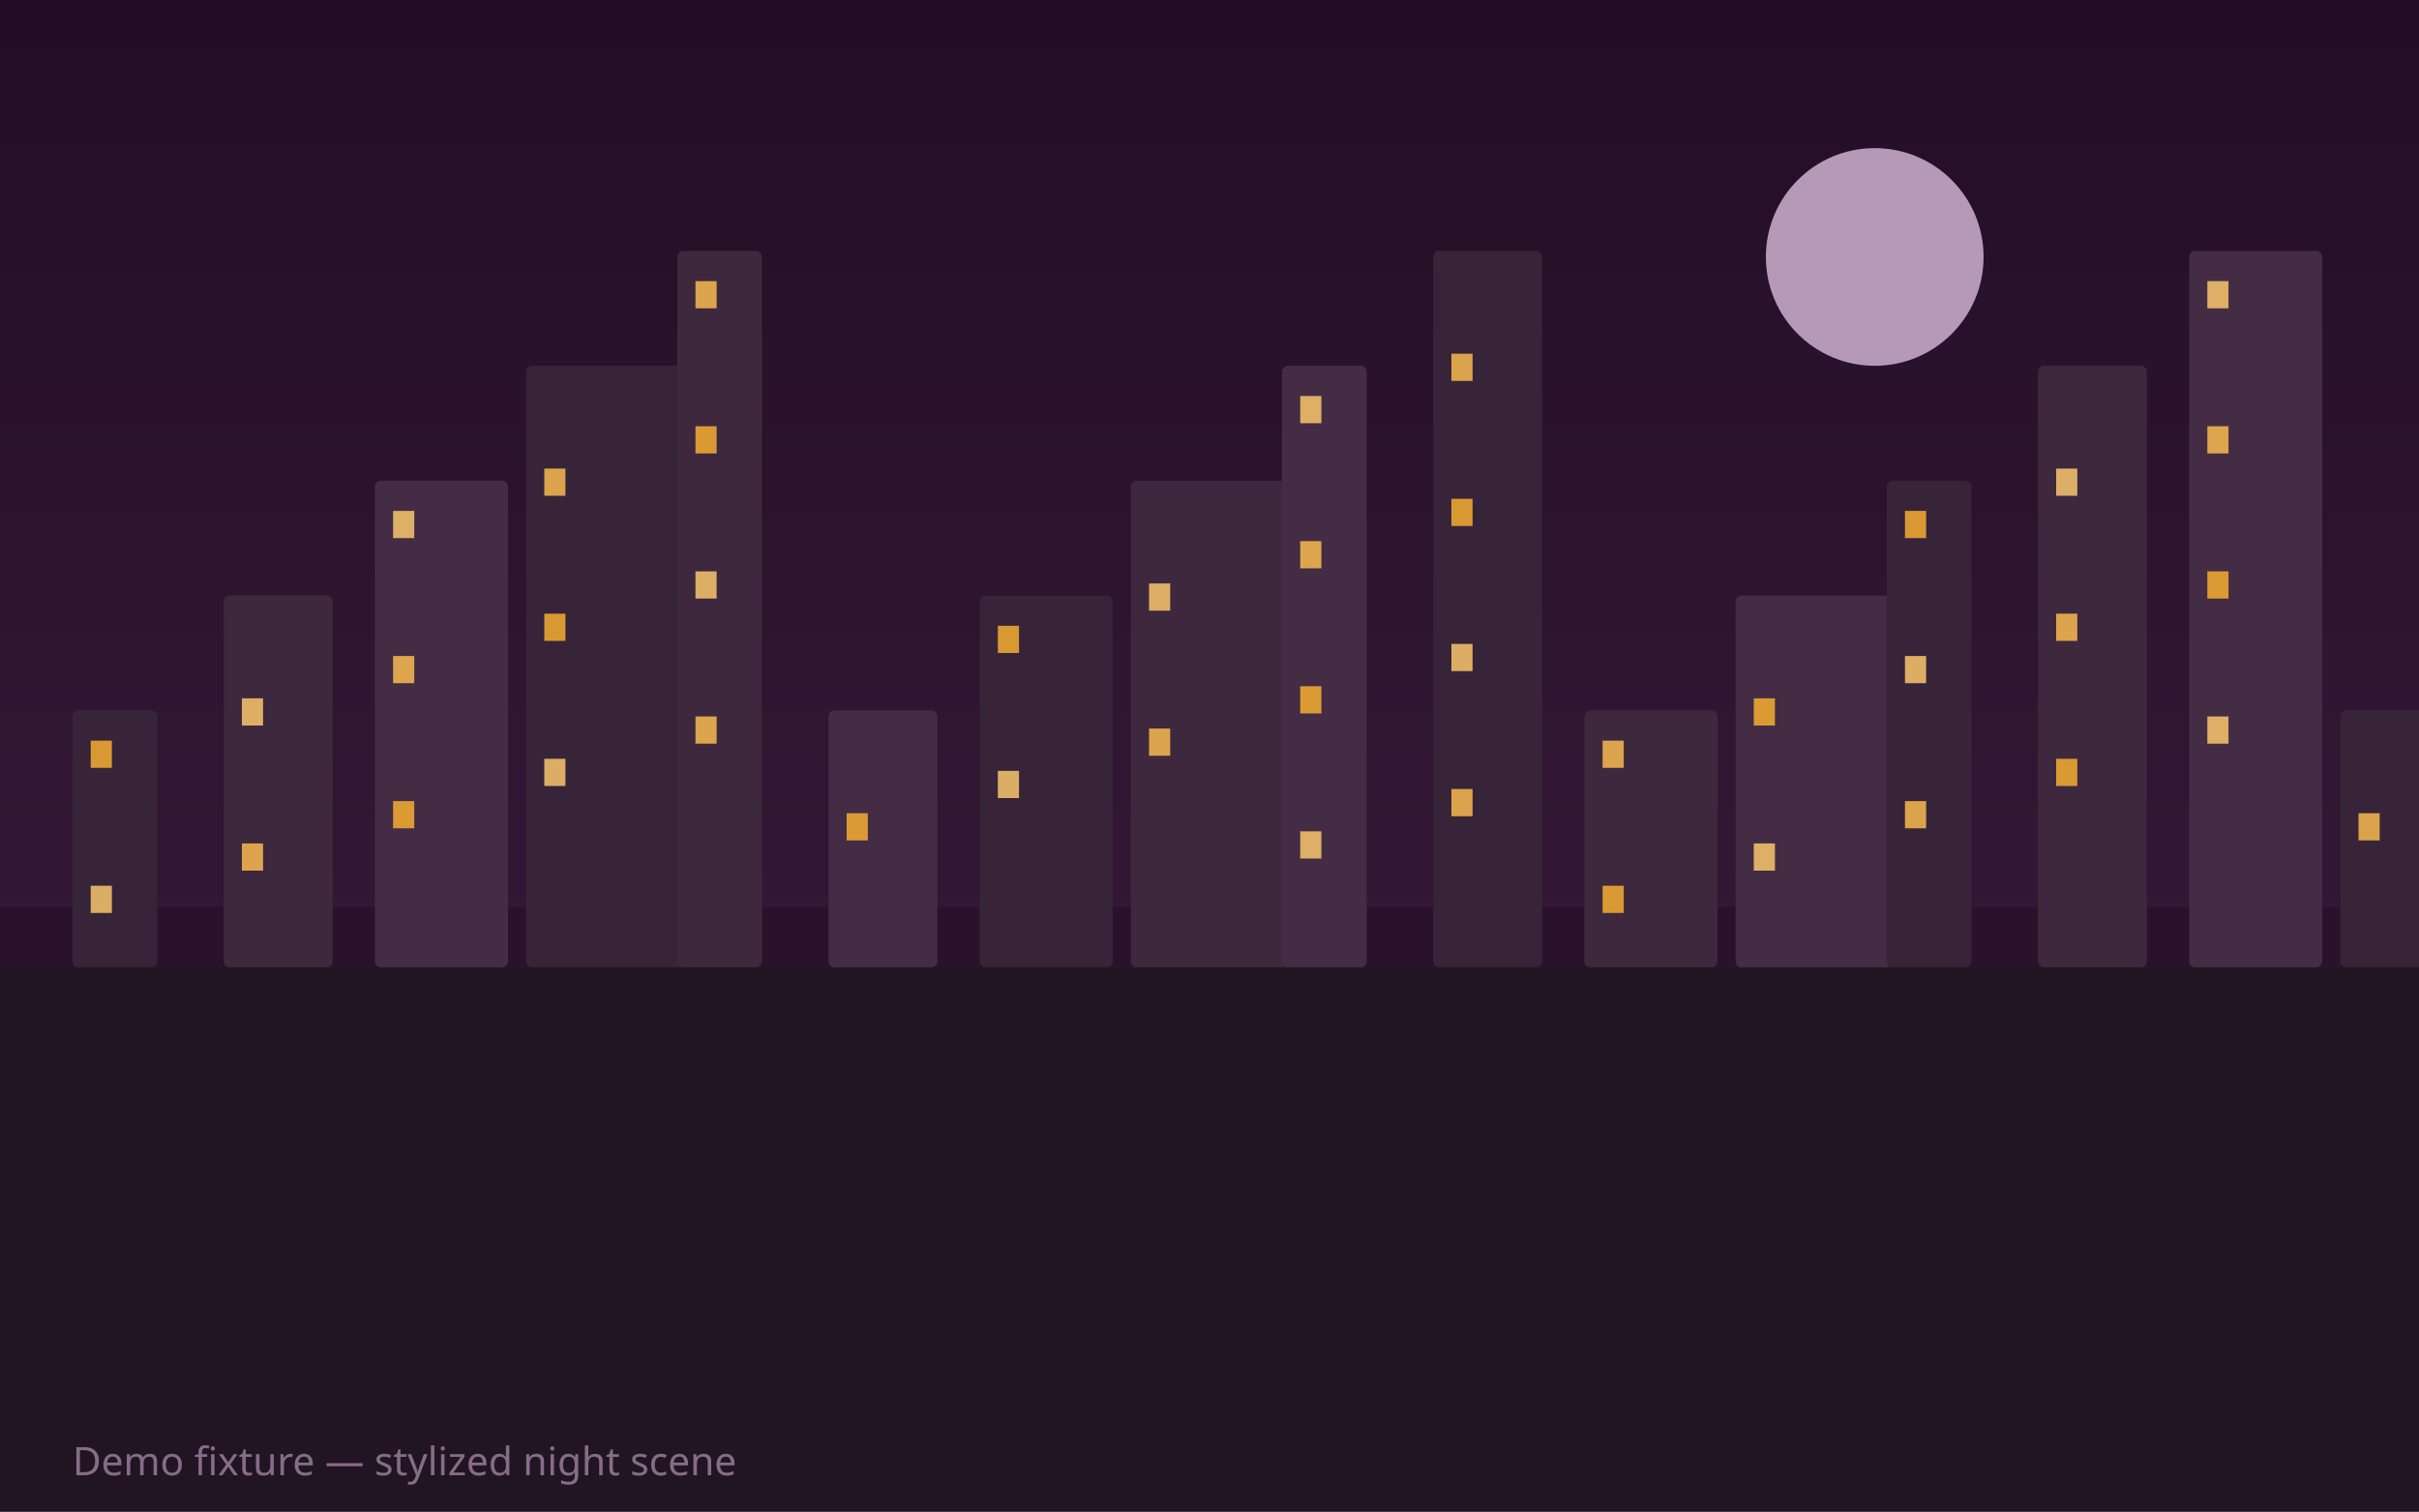
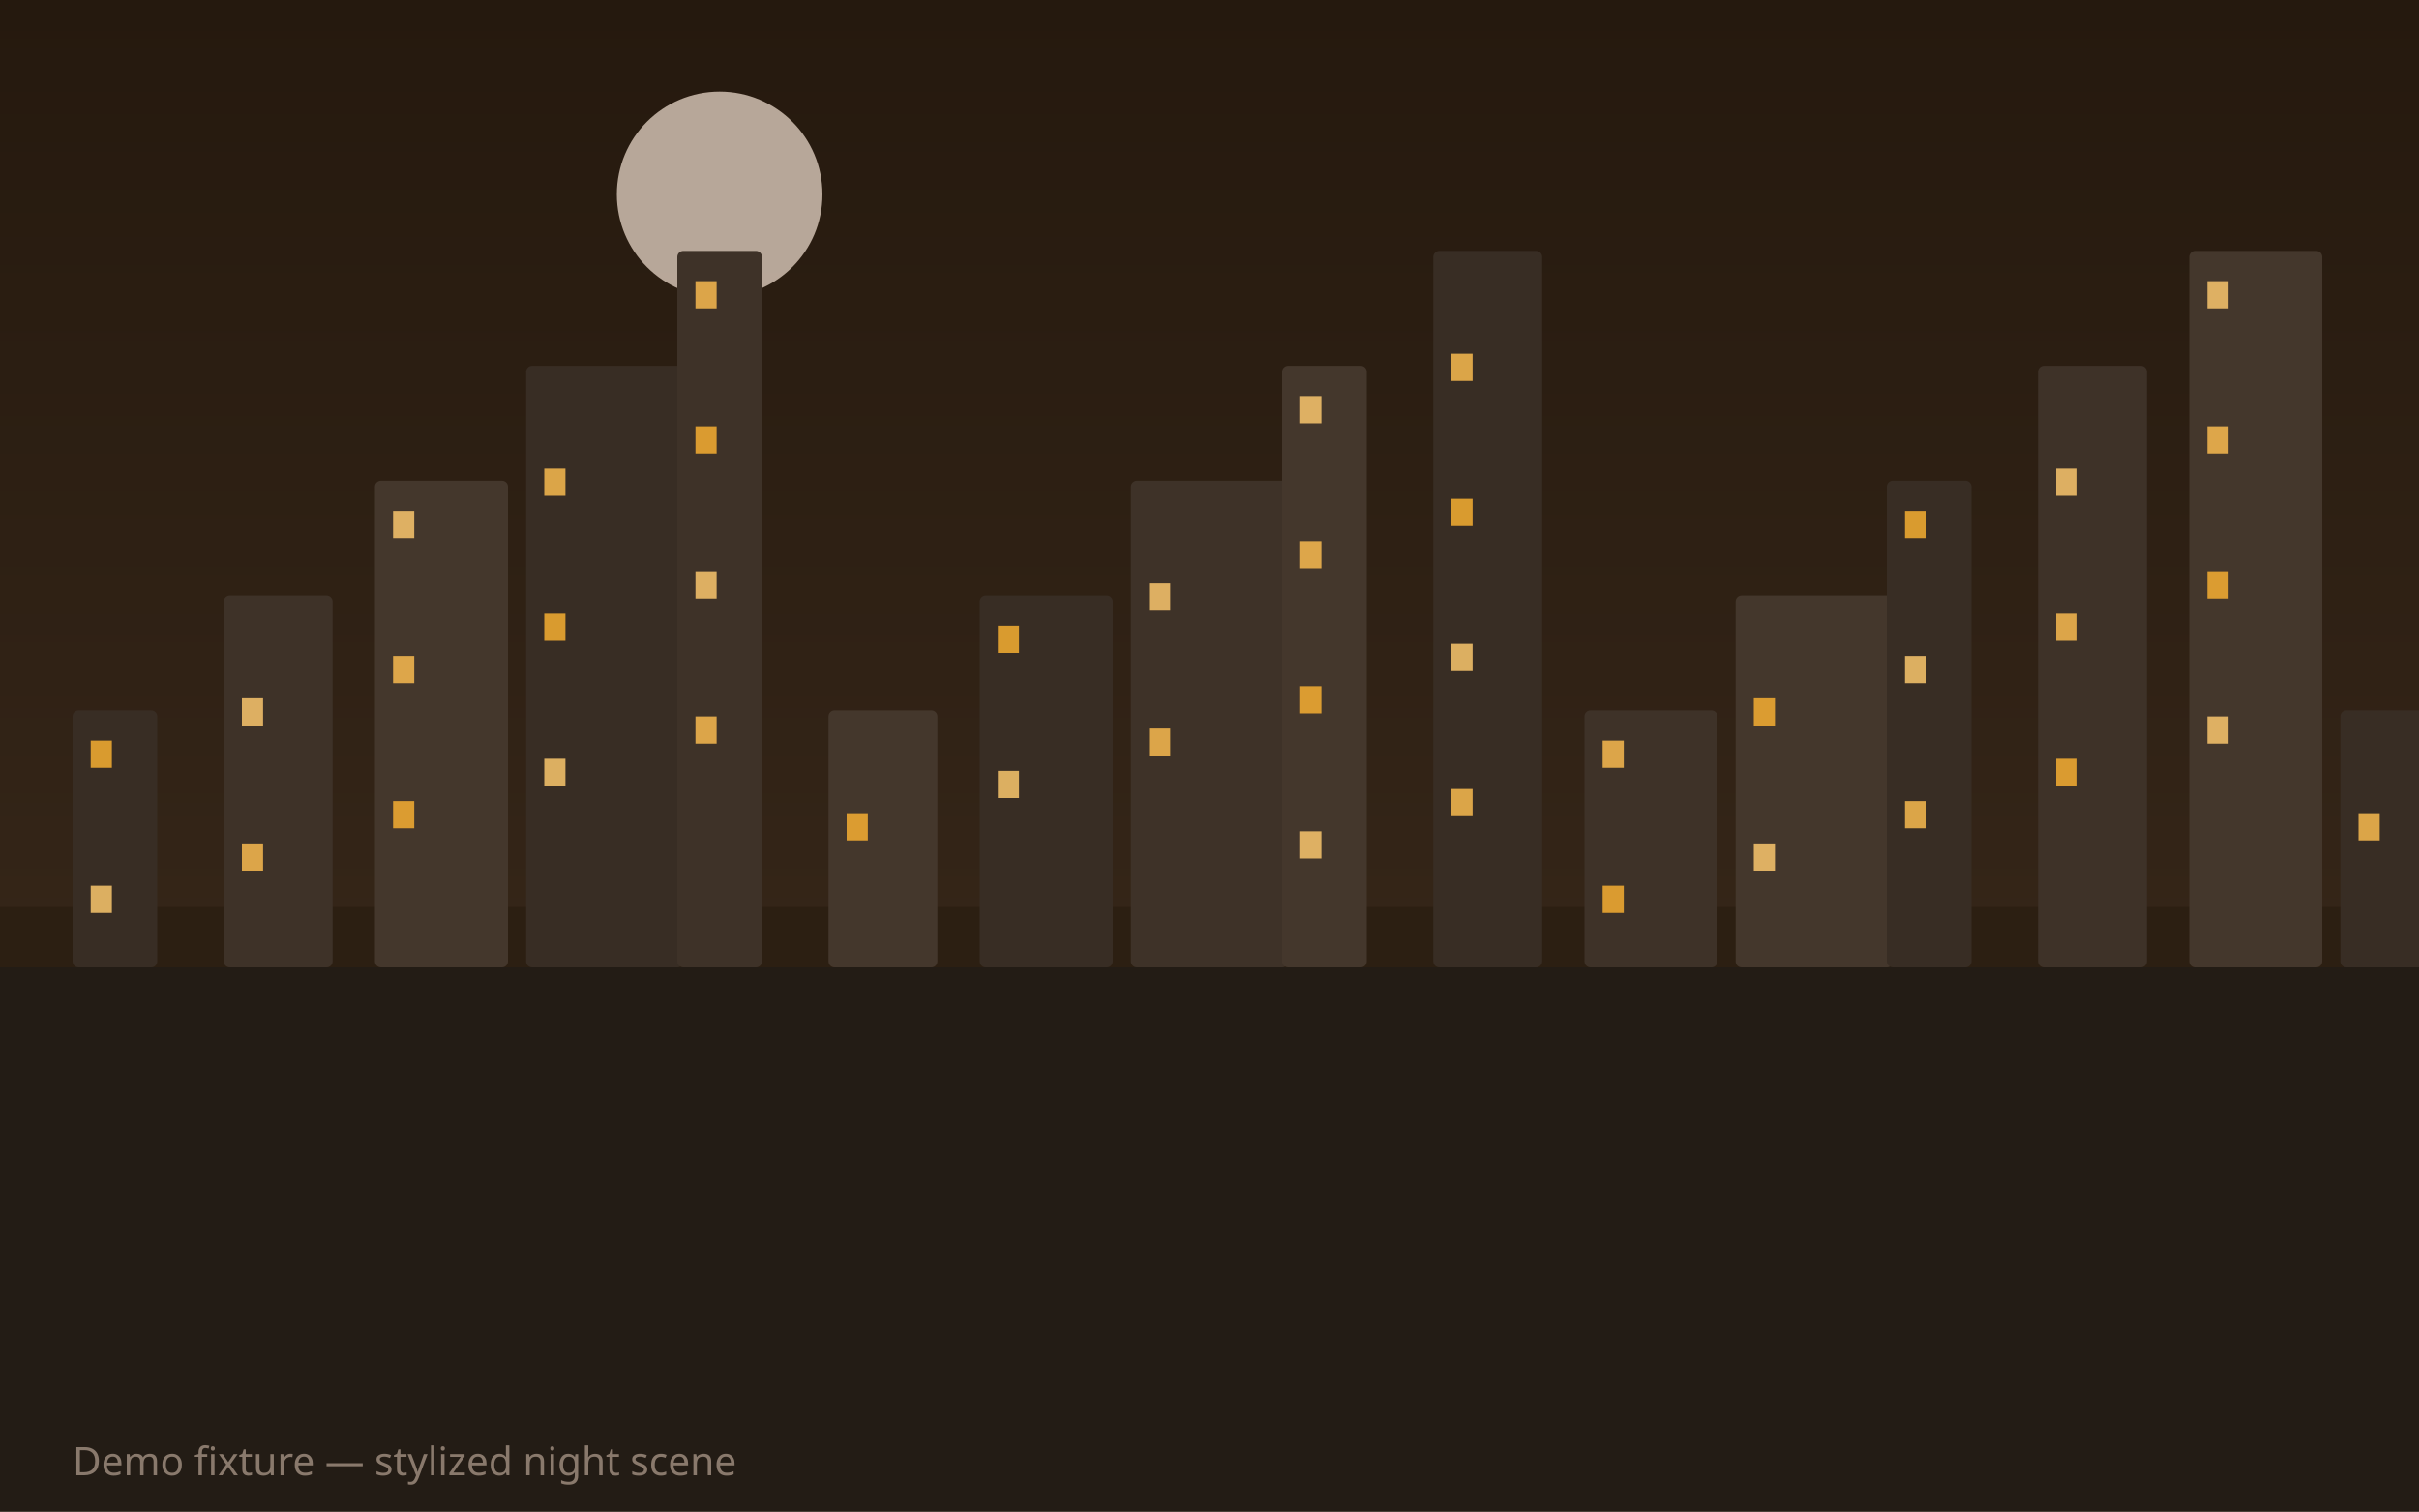
<svg xmlns="http://www.w3.org/2000/svg" width="800" height="500" viewBox="0 0 800 500" role="img" aria-label="Demo night scene">
  <defs>
    <linearGradient id="sky-aad-09" x1="0" y1="0" x2="0" y2="1">
-       <stop offset="0%" stop-color="hsl(296, 45%, 10%)" />
-       <stop offset="100%" stop-color="hsl(296, 35%, 18%)" />
+       <stop offset="0%" stop-color="hsl(28, 45%, 10%)" />
+       <stop offset="100%" stop-color="hsl(28, 35%, 18%)" />
    </linearGradient>
  </defs>
  <rect width="800" height="500" fill="url(#sky-aad-09)" />
-   <circle cx="620" cy="85" r="36" fill="hsl(296, 28%, 78%)" opacity="0.82" />
-   <path d="M0 350 Q200 310 400 340 T800 330 L800 500 L0 500 Z" fill="hsl(296, 40%, 12%)" opacity="0.75" />
-   <rect y="300" width="800" height="120" fill="hsl(296, 40%, 12%)" opacity="0.9" />
-   <ellipse cx="80" cy="360" rx="40" ry="6" fill="hsl(296, 25%, 22%)" opacity="0.35" />
-   <ellipse cx="175" cy="360" rx="40" ry="6" fill="hsl(296, 25%, 22%)" opacity="0.35" />
-   <ellipse cx="270" cy="360" rx="40" ry="6" fill="hsl(296, 25%, 22%)" opacity="0.35" />
-   <ellipse cx="365" cy="360" rx="40" ry="6" fill="hsl(296, 25%, 22%)" opacity="0.35" />
-   <ellipse cx="460" cy="360" rx="40" ry="6" fill="hsl(296, 25%, 22%)" opacity="0.35" />
-   <ellipse cx="555" cy="360" rx="40" ry="6" fill="hsl(296, 25%, 22%)" opacity="0.35" />
-   <ellipse cx="650" cy="360" rx="40" ry="6" fill="hsl(296, 25%, 22%)" opacity="0.35" />
-   <ellipse cx="745" cy="360" rx="40" ry="6" fill="hsl(296, 25%, 22%)" opacity="0.35" />
-   <rect y="320" width="800" height="180" fill="hsl(296, 25%, 11%)" />
-   <rect x="24" y="235" width="28" height="85" fill="hsl(296, 22%, 18%)" rx="2" />
+   <circle cx="238.0" cy="64.3" r="34" fill="hsl(28, 28%, 78%)" opacity="0.82" />
+   <path d="M0 350 Q200 310 400 340 T800 330 L800 500 L0 500 Z" fill="hsl(28, 40%, 12%)" opacity="0.75" />
+   <rect y="300" width="800" height="120" fill="hsl(28, 40%, 12%)" opacity="0.9" />
+   <ellipse cx="80" cy="360" rx="40" ry="6" fill="hsl(28, 25%, 22%)" opacity="0.35" />
+   <ellipse cx="175" cy="360" rx="40" ry="6" fill="hsl(28, 25%, 22%)" opacity="0.35" />
+   <ellipse cx="270" cy="360" rx="40" ry="6" fill="hsl(28, 25%, 22%)" opacity="0.35" />
+   <ellipse cx="365" cy="360" rx="40" ry="6" fill="hsl(28, 25%, 22%)" opacity="0.35" />
+   <ellipse cx="460" cy="360" rx="40" ry="6" fill="hsl(28, 25%, 22%)" opacity="0.35" />
+   <ellipse cx="555" cy="360" rx="40" ry="6" fill="hsl(28, 25%, 22%)" opacity="0.35" />
+   <ellipse cx="650" cy="360" rx="40" ry="6" fill="hsl(28, 25%, 22%)" opacity="0.35" />
+   <ellipse cx="745" cy="360" rx="40" ry="6" fill="hsl(28, 25%, 22%)" opacity="0.35" />
+   <rect y="320" width="800" height="180" fill="hsl(28, 25%, 11%)" />
+   <rect x="24" y="235" width="28" height="85" fill="hsl(28, 22%, 18%)" rx="2" />
  <rect x="30" y="245" width="7" height="9" fill="hsl(38, 92%, 58%)" opacity="0.85" />
  <rect x="30" y="293" width="7" height="9" fill="hsl(38, 92%, 70%)" opacity="0.85" />
-   <rect x="74" y="197" width="36" height="123" fill="hsl(296, 22%, 20%)" rx="2" />
+   <rect x="74" y="197" width="36" height="123" fill="hsl(28, 22%, 20%)" rx="2" />
  <rect x="80" y="231" width="7" height="9" fill="hsl(38, 92%, 70%)" opacity="0.85" />
  <rect x="80" y="279" width="7" height="9" fill="hsl(38, 92%, 64%)" opacity="0.85" />
-   <rect x="124" y="159" width="44" height="161" fill="hsl(296, 22%, 22%)" rx="2" />
+   <rect x="124" y="159" width="44" height="161" fill="hsl(28, 22%, 22%)" rx="2" />
  <rect x="130" y="169" width="7" height="9" fill="hsl(38, 92%, 70%)" opacity="0.85" />
  <rect x="130" y="217" width="7" height="9" fill="hsl(38, 92%, 64%)" opacity="0.85" />
  <rect x="130" y="265" width="7" height="9" fill="hsl(38, 92%, 58%)" opacity="0.85" />
-   <rect x="174" y="121" width="52" height="199" fill="hsl(296, 22%, 18%)" rx="2" />
+   <rect x="174" y="121" width="52" height="199" fill="hsl(28, 22%, 18%)" rx="2" />
  <rect x="180" y="155" width="7" height="9" fill="hsl(38, 92%, 64%)" opacity="0.85" />
  <rect x="180" y="203" width="7" height="9" fill="hsl(38, 92%, 58%)" opacity="0.85" />
  <rect x="180" y="251" width="7" height="9" fill="hsl(38, 92%, 70%)" opacity="0.85" />
-   <rect x="224" y="83" width="28" height="237" fill="hsl(296, 22%, 20%)" rx="2" />
+   <rect x="224" y="83" width="28" height="237" fill="hsl(28, 22%, 20%)" rx="2" />
  <rect x="230" y="93" width="7" height="9" fill="hsl(38, 92%, 64%)" opacity="0.85" />
  <rect x="230" y="141" width="7" height="9" fill="hsl(38, 92%, 58%)" opacity="0.85" />
  <rect x="230" y="189" width="7" height="9" fill="hsl(38, 92%, 70%)" opacity="0.85" />
  <rect x="230" y="237" width="7" height="9" fill="hsl(38, 92%, 64%)" opacity="0.85" />
-   <rect x="274" y="235" width="36" height="85" fill="hsl(296, 22%, 22%)" rx="2" />
+   <rect x="274" y="235" width="36" height="85" fill="hsl(28, 22%, 22%)" rx="2" />
  <rect x="280" y="269" width="7" height="9" fill="hsl(38, 92%, 58%)" opacity="0.85" />
-   <rect x="324" y="197" width="44" height="123" fill="hsl(296, 22%, 18%)" rx="2" />
+   <rect x="324" y="197" width="44" height="123" fill="hsl(28, 22%, 18%)" rx="2" />
  <rect x="330" y="207" width="7" height="9" fill="hsl(38, 92%, 58%)" opacity="0.85" />
  <rect x="330" y="255" width="7" height="9" fill="hsl(38, 92%, 70%)" opacity="0.85" />
-   <rect x="374" y="159" width="52" height="161" fill="hsl(296, 22%, 20%)" rx="2" />
+   <rect x="374" y="159" width="52" height="161" fill="hsl(28, 22%, 20%)" rx="2" />
  <rect x="380" y="193" width="7" height="9" fill="hsl(38, 92%, 70%)" opacity="0.85" />
  <rect x="380" y="241" width="7" height="9" fill="hsl(38, 92%, 64%)" opacity="0.85" />
-   <rect x="424" y="121" width="28" height="199" fill="hsl(296, 22%, 22%)" rx="2" />
+   <rect x="424" y="121" width="28" height="199" fill="hsl(28, 22%, 22%)" rx="2" />
  <rect x="430" y="131" width="7" height="9" fill="hsl(38, 92%, 70%)" opacity="0.85" />
  <rect x="430" y="179" width="7" height="9" fill="hsl(38, 92%, 64%)" opacity="0.85" />
  <rect x="430" y="227" width="7" height="9" fill="hsl(38, 92%, 58%)" opacity="0.85" />
  <rect x="430" y="275" width="7" height="9" fill="hsl(38, 92%, 70%)" opacity="0.85" />
-   <rect x="474" y="83" width="36" height="237" fill="hsl(296, 22%, 18%)" rx="2" />
+   <rect x="474" y="83" width="36" height="237" fill="hsl(28, 22%, 18%)" rx="2" />
  <rect x="480" y="117" width="7" height="9" fill="hsl(38, 92%, 64%)" opacity="0.85" />
  <rect x="480" y="165" width="7" height="9" fill="hsl(38, 92%, 58%)" opacity="0.85" />
  <rect x="480" y="213" width="7" height="9" fill="hsl(38, 92%, 70%)" opacity="0.85" />
  <rect x="480" y="261" width="7" height="9" fill="hsl(38, 92%, 64%)" opacity="0.85" />
-   <rect x="524" y="235" width="44" height="85" fill="hsl(296, 22%, 20%)" rx="2" />
+   <rect x="524" y="235" width="44" height="85" fill="hsl(28, 22%, 20%)" rx="2" />
  <rect x="530" y="245" width="7" height="9" fill="hsl(38, 92%, 64%)" opacity="0.85" />
  <rect x="530" y="293" width="7" height="9" fill="hsl(38, 92%, 58%)" opacity="0.85" />
-   <rect x="574" y="197" width="52" height="123" fill="hsl(296, 22%, 22%)" rx="2" />
+   <rect x="574" y="197" width="52" height="123" fill="hsl(28, 22%, 22%)" rx="2" />
  <rect x="580" y="231" width="7" height="9" fill="hsl(38, 92%, 58%)" opacity="0.85" />
  <rect x="580" y="279" width="7" height="9" fill="hsl(38, 92%, 70%)" opacity="0.85" />
-   <rect x="624" y="159" width="28" height="161" fill="hsl(296, 22%, 18%)" rx="2" />
+   <rect x="624" y="159" width="28" height="161" fill="hsl(28, 22%, 18%)" rx="2" />
  <rect x="630" y="169" width="7" height="9" fill="hsl(38, 92%, 58%)" opacity="0.85" />
  <rect x="630" y="217" width="7" height="9" fill="hsl(38, 92%, 70%)" opacity="0.85" />
  <rect x="630" y="265" width="7" height="9" fill="hsl(38, 92%, 64%)" opacity="0.85" />
-   <rect x="674" y="121" width="36" height="199" fill="hsl(296, 22%, 20%)" rx="2" />
+   <rect x="674" y="121" width="36" height="199" fill="hsl(28, 22%, 20%)" rx="2" />
  <rect x="680" y="155" width="7" height="9" fill="hsl(38, 92%, 70%)" opacity="0.85" />
  <rect x="680" y="203" width="7" height="9" fill="hsl(38, 92%, 64%)" opacity="0.85" />
  <rect x="680" y="251" width="7" height="9" fill="hsl(38, 92%, 58%)" opacity="0.85" />
-   <rect x="724" y="83" width="44" height="237" fill="hsl(296, 22%, 22%)" rx="2" />
+   <rect x="724" y="83" width="44" height="237" fill="hsl(28, 22%, 22%)" rx="2" />
  <rect x="730" y="93" width="7" height="9" fill="hsl(38, 92%, 70%)" opacity="0.85" />
  <rect x="730" y="141" width="7" height="9" fill="hsl(38, 92%, 64%)" opacity="0.85" />
  <rect x="730" y="189" width="7" height="9" fill="hsl(38, 92%, 58%)" opacity="0.85" />
  <rect x="730" y="237" width="7" height="9" fill="hsl(38, 92%, 70%)" opacity="0.85" />
-   <rect x="774" y="235" width="52" height="85" fill="hsl(296, 22%, 18%)" rx="2" />
+   <rect x="774" y="235" width="52" height="85" fill="hsl(28, 22%, 18%)" rx="2" />
  <rect x="780" y="269" width="7" height="9" fill="hsl(38, 92%, 64%)" opacity="0.85" />
-   <text x="24" y="488" fill="hsl(296, 12%, 48%)" font-family="system-ui,sans-serif" font-size="13">Demo fixture — stylized night scene</text>
+   <text x="24" y="488" fill="hsl(28, 12%, 48%)" font-family="system-ui,sans-serif" font-size="13">Demo fixture — stylized night scene</text>
</svg>
